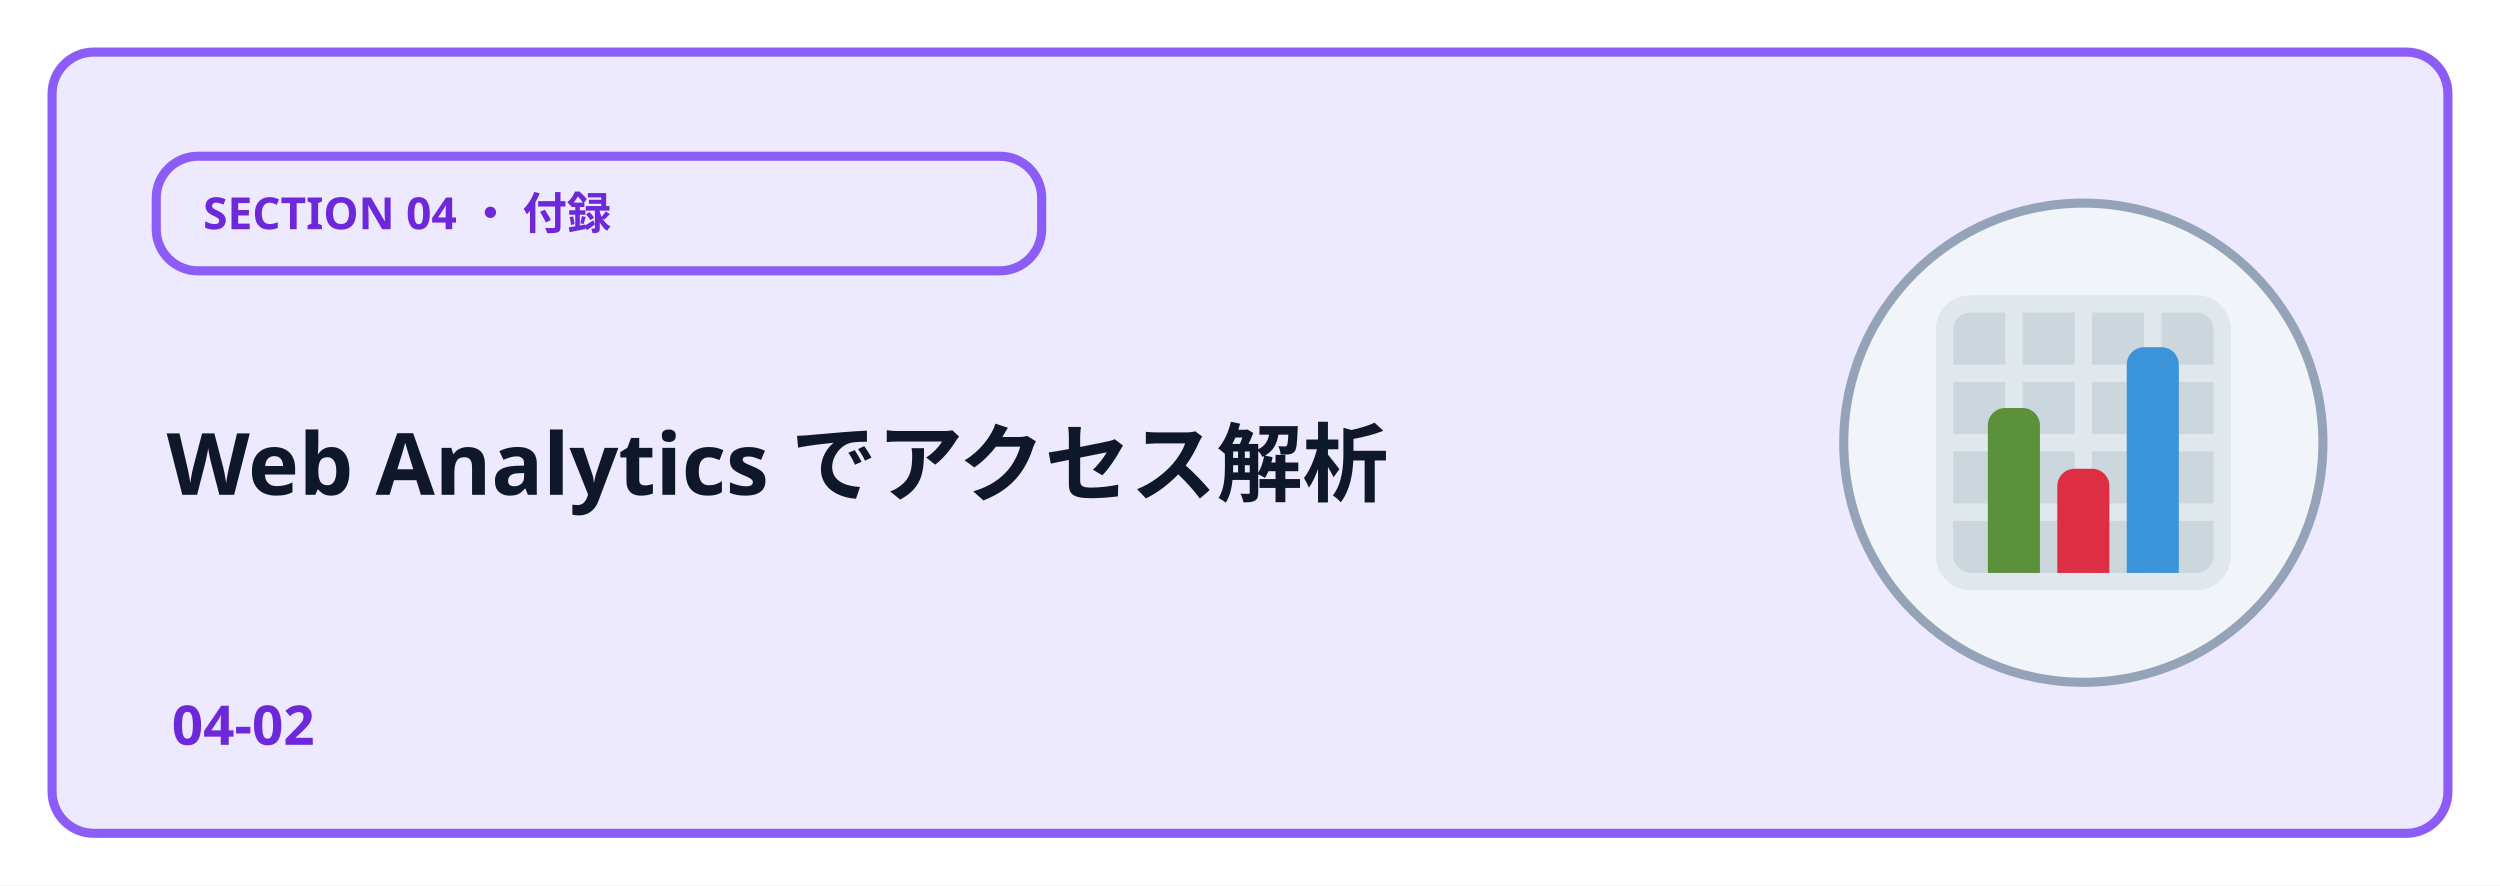
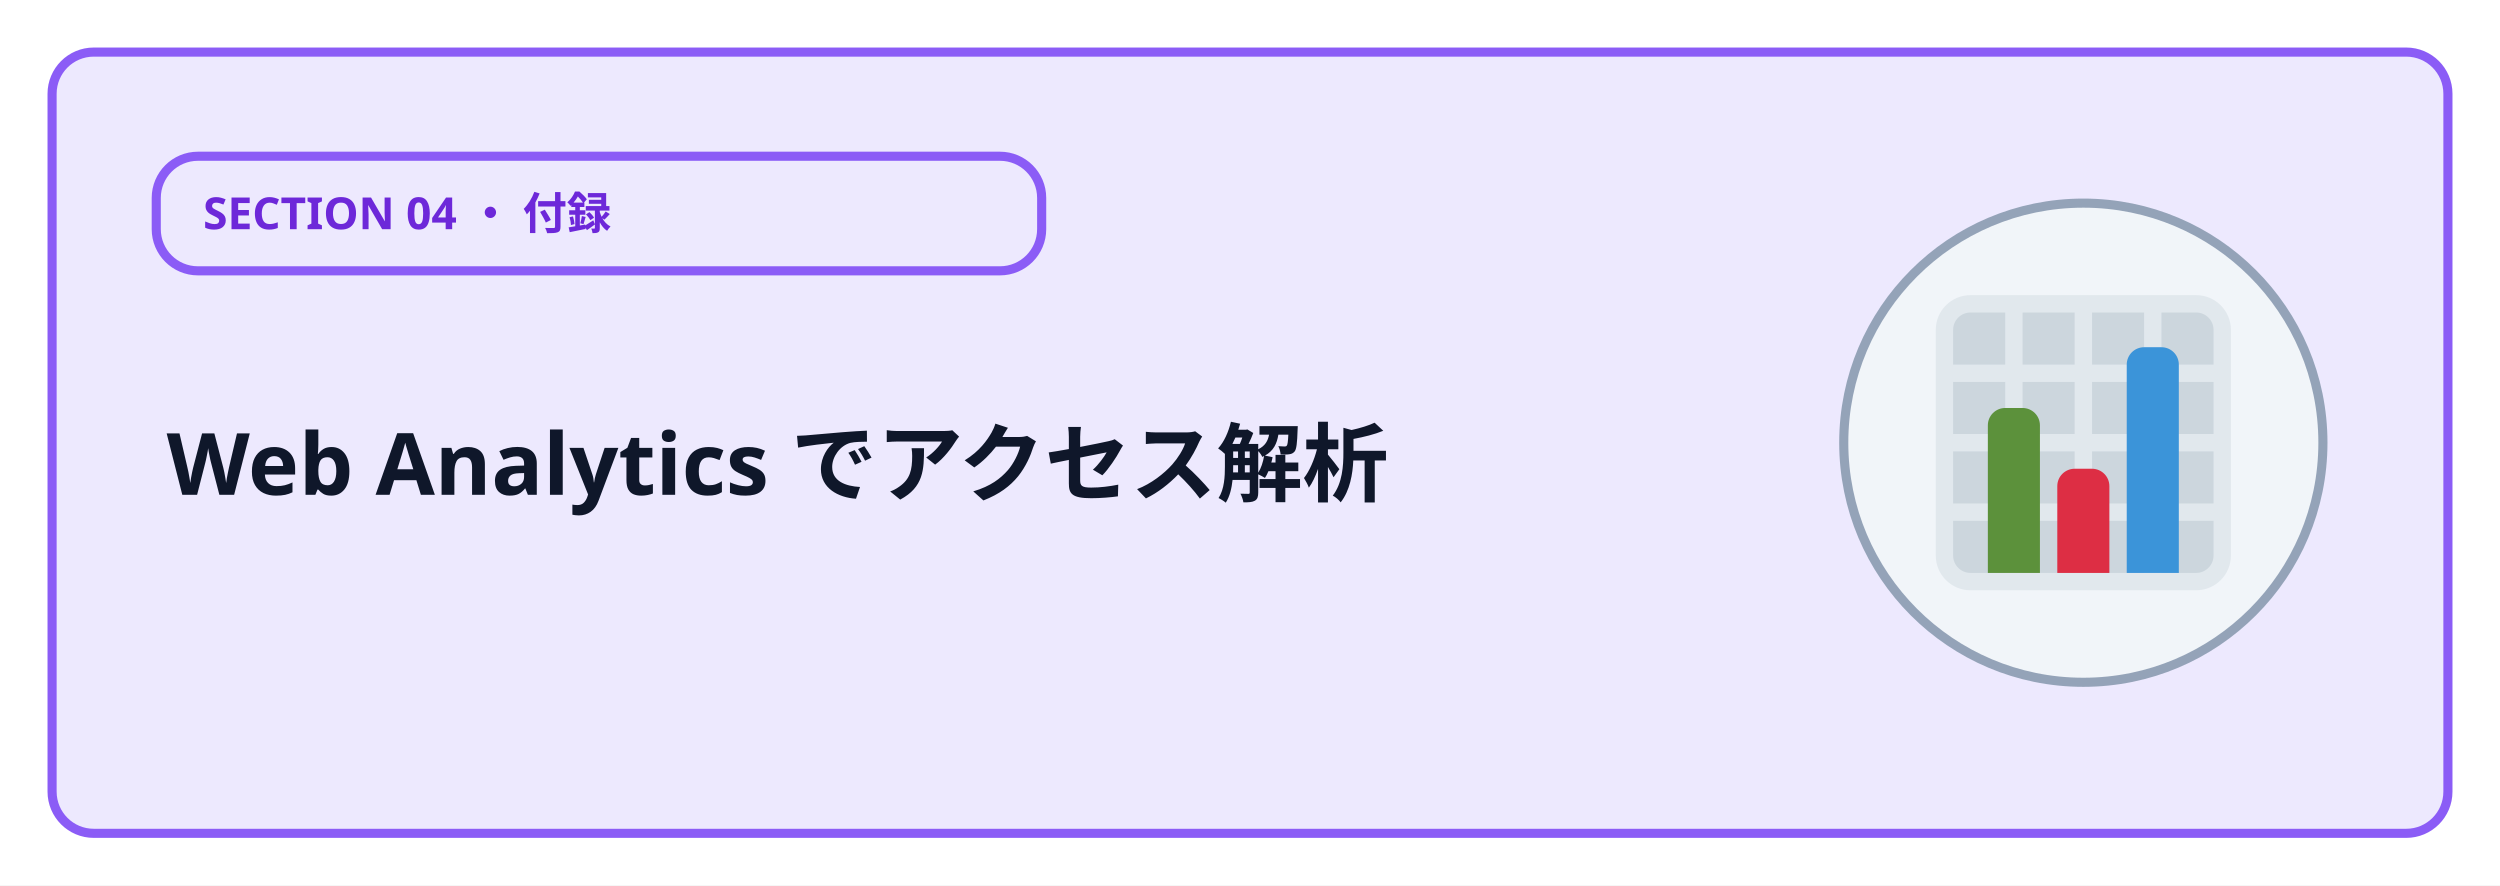
<svg xmlns="http://www.w3.org/2000/svg" width="960" height="340" viewBox="0 0 960 340" font-family="'Hiragino Sans','Noto Sans JP','Yu Gothic','Segoe UI',sans-serif">
  <defs>
    <marker id="aR" viewBox="0 0 10 10" refX="8" refY="5" markerWidth="7" markerHeight="7" orient="auto-start-reverse">
      <path d="M0 1 L9 5 L0 9 z" fill="#475569" />
    </marker>
    <marker id="aRsub" viewBox="0 0 10 10" refX="8" refY="5" markerWidth="7" markerHeight="7" orient="auto-start-reverse">
      <path d="M0 1 L9 5 L0 9 z" fill="#94a3b8" />
    </marker>
  </defs>
  <rect x="0" y="0" width="960" height="340" fill="#ffffff" />
  <rect x="20" y="20" width="920" height="300" rx="16" fill="#ede9fe" stroke="#8b5cf6" stroke-width="3.5" />
  <rect x="60" y="60" width="340" height="44" rx="16" fill="#ede9fe" stroke="#8b5cf6" stroke-width="3.5" />
  <text x="78" y="88" text-anchor="start" font-size="17" fill="#6d28d9" font-weight="600">SECTION 04 ・ 付録</text>
  <text x="64" y="190" text-anchor="start" font-size="33" fill="#0f172a" font-weight="700">Web Analytics でアクセス解析</text>
-   <text x="66" y="286" text-anchor="start" font-size="21" fill="#6d28d9" font-weight="700">04-02</text>
  <ellipse cx="800" cy="170" rx="92" ry="92" fill="#f1f5f9" stroke="#94a3b8" stroke-width="3.5" />
  <svg x="740" y="110" width="120" height="120" viewBox="0 0 36 36">
    <path fill="#CCD6DD" d="M31 2H5C3.343 2 2 3.343 2 5v26c0 1.657 1.343 3 3 3h26c1.657 0 3-1.343 3-3V5c0-1.657-1.343-3-3-3z" />
    <path fill="#E1E8ED" d="M31 1H5C2.791 1 1 2.791 1 5v26c0 2.209 1.791 4 4 4h26c2.209 0 4-1.791 4-4V5c0-2.209-1.791-4-4-4zm0 2c1.103 0 2 .897 2 2v4h-6V3h4zm-4 16h6v6h-6v-6zm0-2v-6h6v6h-6zM25 3v6h-6V3h6zm-6 8h6v6h-6v-6zm0 8h6v6h-6v-6zM17 3v6h-6V3h6zm-6 8h6v6h-6v-6zm0 8h6v6h-6v-6zM3 5c0-1.103.897-2 2-2h4v6H3V5zm0 6h6v6H3v-6zm0 8h6v6H3v-6zm2 14c-1.103 0-2-.897-2-2v-4h6v6H5zm6 0v-6h6v6h-6zm8 0v-6h6v6h-6zm12 0h-4v-6h6v4c0 1.103-.897 2-2 2z" />
    <path fill="#5C913B" d="M13 33H7V16c0-1.104.896-2 2-2h2c1.104 0 2 .896 2 2v17z" />
    <path fill="#3B94D9" d="M29 33h-6V9c0-1.104.896-2 2-2h2c1.104 0 2 .896 2 2v24z" />
    <path fill="#DD2E44" d="M21 33h-6V23c0-1.104.896-2 2-2h2c1.104 0 2 .896 2 2v10z" />
  </svg>
</svg>
